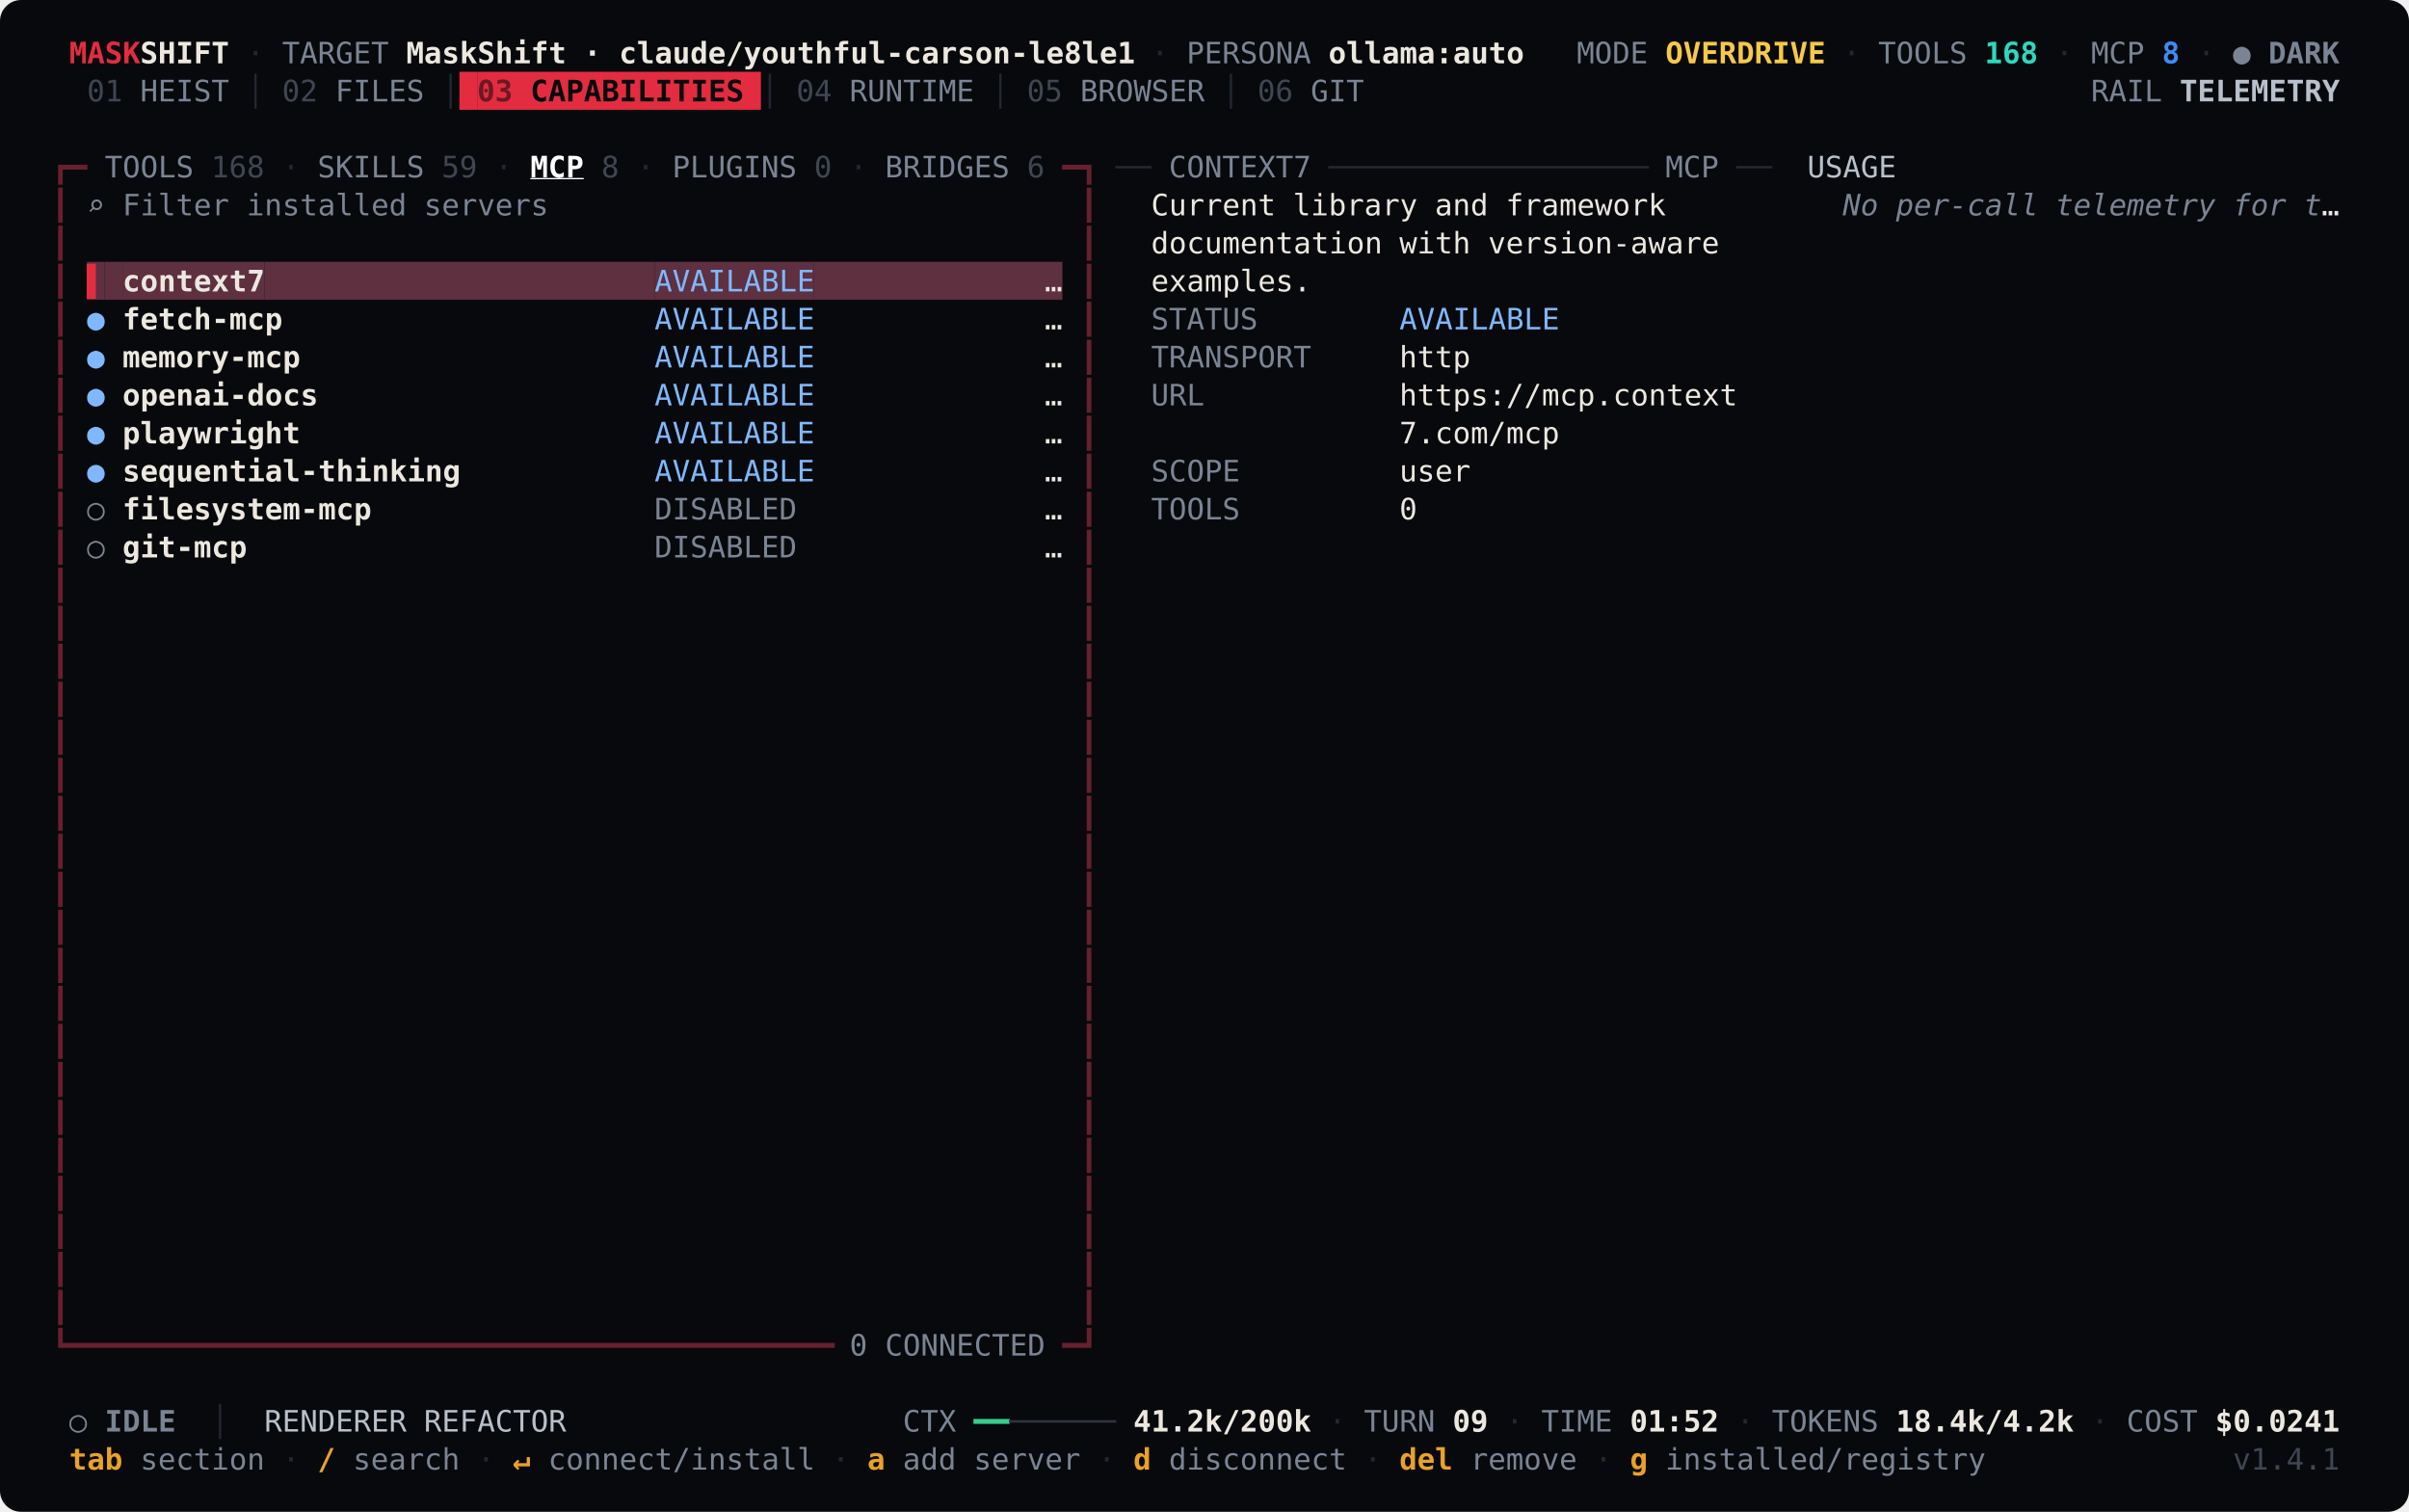
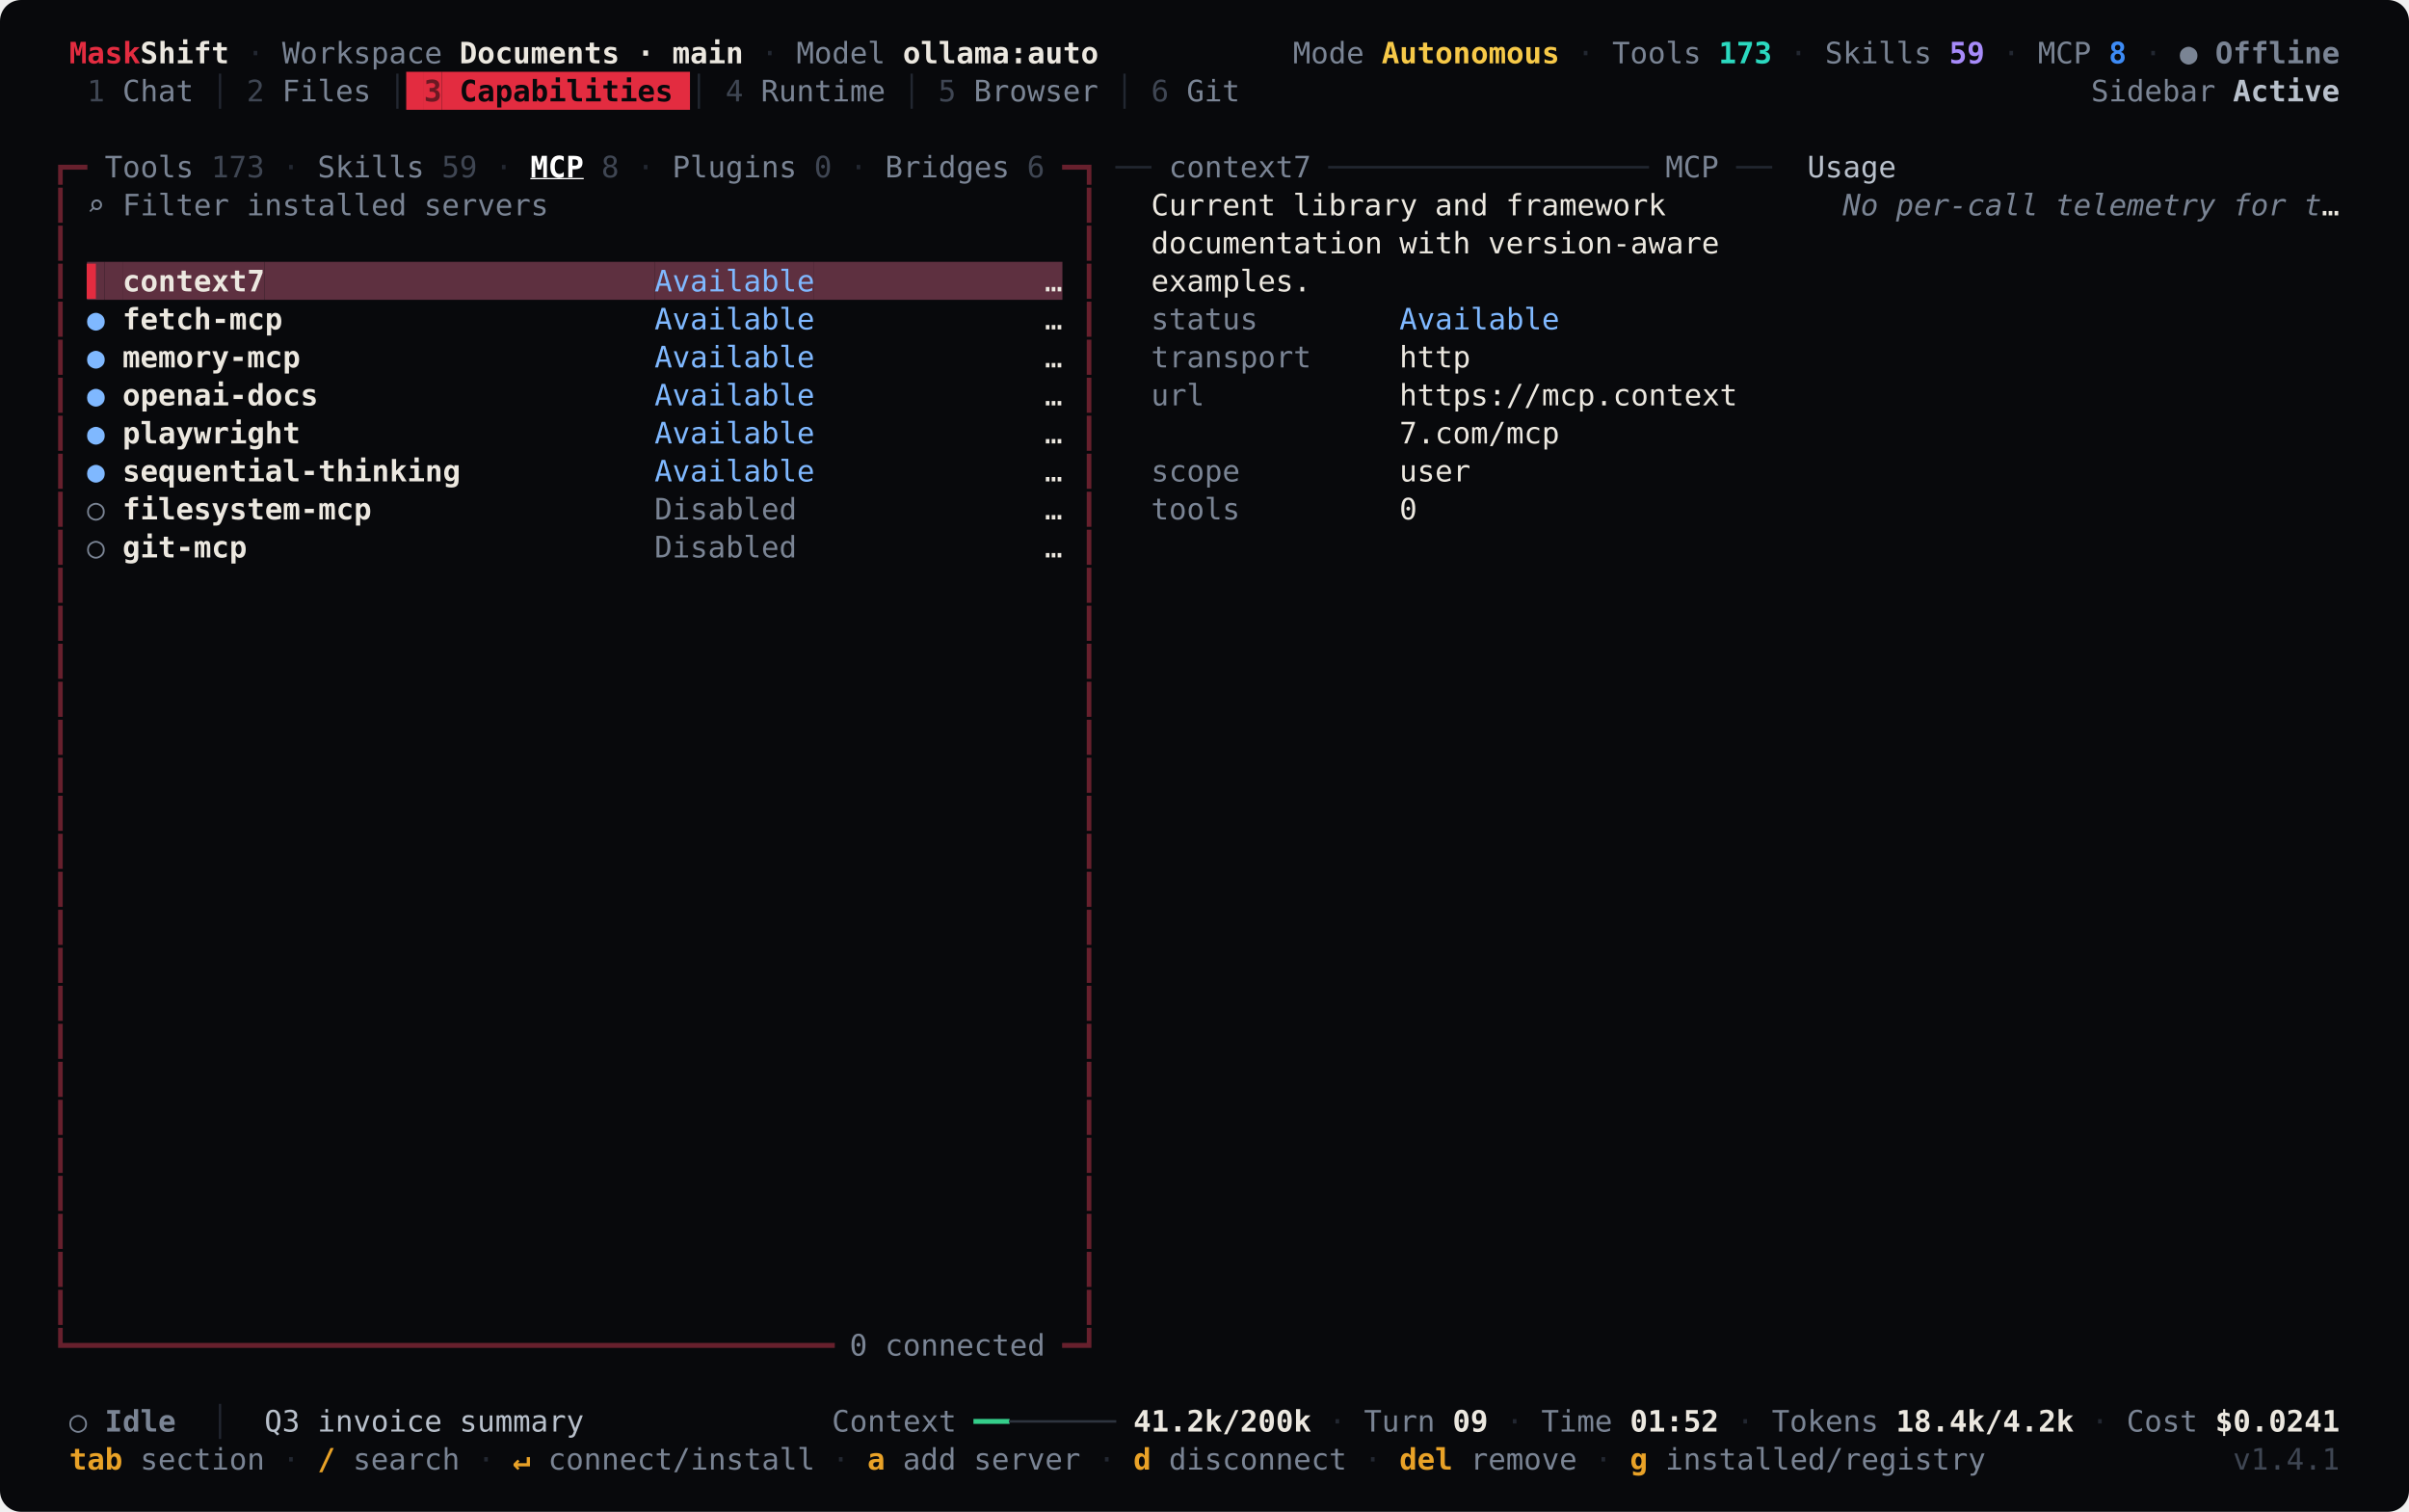
- <svg xmlns="http://www.w3.org/2000/svg" width="1141" height="716" viewBox="0 0 1141 716" role="img" aria-label="MaskShift — 03 CAPABILITIES">
+ <svg xmlns="http://www.w3.org/2000/svg" width="1141" height="716" viewBox="0 0 1141 716" role="img" aria-label="MaskShift — Capabilities">
  <rect width="100%" height="100%" rx="10" fill="#08090C" />
  <g font-family="SFMono-Regular, Menlo, Consolas, DejaVu Sans Mono, monospace" font-size="14" xml:space="preserve">
-     <text x="32.80" y="30.00" fill="#e32c40" textLength="33.60" lengthAdjust="spacingAndGlyphs" font-weight="700">MASK</text>
-     <text x="66.40" y="30.00" fill="#ece8e0" textLength="42.00" lengthAdjust="spacingAndGlyphs" font-weight="700">SHIFT</text>
+     <text x="32.80" y="30.00" fill="#e32c40" textLength="33.60" lengthAdjust="spacingAndGlyphs" font-weight="700">Mask</text>
+     <text x="66.40" y="30.00" fill="#ece8e0" textLength="42.00" lengthAdjust="spacingAndGlyphs" font-weight="700">Shift</text>
    <text x="116.80" y="30.00" fill="#222731" textLength="8.40" lengthAdjust="spacingAndGlyphs">·</text>
-     <text x="133.60" y="30.00" fill="#7a8494" textLength="50.40" lengthAdjust="spacingAndGlyphs">TARGET</text>
-     <text x="192.40" y="30.00" fill="#ece8e0" textLength="75.60" lengthAdjust="spacingAndGlyphs" font-weight="700">MaskShift</text>
-     <text x="276.40" y="30.00" fill="#ece8e0" textLength="8.40" lengthAdjust="spacingAndGlyphs" font-weight="700">·</text>
-     <text x="293.20" y="30.00" fill="#ece8e0" textLength="243.60" lengthAdjust="spacingAndGlyphs" font-weight="700">claude/youthful-carson-le8le1</text>
-     <text x="545.20" y="30.00" fill="#222731" textLength="8.40" lengthAdjust="spacingAndGlyphs">·</text>
-     <text x="562.00" y="30.00" fill="#7a8494" textLength="58.80" lengthAdjust="spacingAndGlyphs">PERSONA</text>
-     <text x="629.20" y="30.00" fill="#ece8e0" textLength="92.40" lengthAdjust="spacingAndGlyphs" font-weight="700">ollama:auto</text>
-     <text x="746.80" y="30.00" fill="#7a8494" textLength="33.60" lengthAdjust="spacingAndGlyphs">MODE</text>
-     <text x="788.80" y="30.00" fill="#f7c948" textLength="75.60" lengthAdjust="spacingAndGlyphs" font-weight="700">OVERDRIVE</text>
-     <text x="872.80" y="30.00" fill="#222731" textLength="8.40" lengthAdjust="spacingAndGlyphs">·</text>
-     <text x="889.60" y="30.00" fill="#7a8494" textLength="42.00" lengthAdjust="spacingAndGlyphs">TOOLS</text>
-     <text x="940.00" y="30.00" fill="#2bd9c0" textLength="25.20" lengthAdjust="spacingAndGlyphs" font-weight="700">168</text>
-     <text x="973.60" y="30.00" fill="#222731" textLength="8.40" lengthAdjust="spacingAndGlyphs">·</text>
-     <text x="990.40" y="30.00" fill="#7a8494" textLength="25.20" lengthAdjust="spacingAndGlyphs">MCP</text>
-     <text x="1024.00" y="30.00" fill="#3d8bf5" textLength="8.40" lengthAdjust="spacingAndGlyphs" font-weight="700">8</text>
-     <text x="1040.80" y="30.00" fill="#222731" textLength="8.40" lengthAdjust="spacingAndGlyphs">·</text>
-     <text x="1057.60" y="30.00" fill="#7a8494" textLength="8.40" lengthAdjust="spacingAndGlyphs">●</text>
-     <text x="1074.40" y="30.00" fill="#7a8494" textLength="33.60" lengthAdjust="spacingAndGlyphs" font-weight="700">DARK</text>
-     <text x="41.20" y="48.00" fill="#3f4653" textLength="16.80" lengthAdjust="spacingAndGlyphs">01</text>
-     <text x="66.40" y="48.00" fill="#7a8494" textLength="42.00" lengthAdjust="spacingAndGlyphs">HEIST</text>
-     <text x="116.80" y="48.00" fill="#222731" textLength="8.40" lengthAdjust="spacingAndGlyphs">│</text>
-     <text x="133.60" y="48.00" fill="#3f4653" textLength="16.80" lengthAdjust="spacingAndGlyphs">02</text>
-     <text x="158.80" y="48.00" fill="#7a8494" textLength="42.00" lengthAdjust="spacingAndGlyphs">FILES</text>
-     <text x="209.20" y="48.00" fill="#222731" textLength="8.40" lengthAdjust="spacingAndGlyphs">│</text>
-     <rect x="217.60" y="34.00" width="8.40" height="18" fill="#e32c40" />
-     <rect x="226.00" y="34.00" width="16.80" height="18" fill="#e32c40" />
-     <text x="226.00" y="48.00" fill="#6b1923" textLength="16.80" lengthAdjust="spacingAndGlyphs" font-weight="700">03</text>
-     <rect x="242.80" y="34.00" width="117.60" height="18" fill="#e32c40" />
-     <text x="251.20" y="48.00" fill="#08090c" textLength="100.80" lengthAdjust="spacingAndGlyphs" font-weight="700">CAPABILITIES</text>
-     <text x="360.40" y="48.00" fill="#222731" textLength="8.40" lengthAdjust="spacingAndGlyphs">│</text>
-     <text x="377.20" y="48.00" fill="#3f4653" textLength="16.80" lengthAdjust="spacingAndGlyphs">04</text>
-     <text x="402.40" y="48.00" fill="#7a8494" textLength="58.80" lengthAdjust="spacingAndGlyphs">RUNTIME</text>
-     <text x="469.60" y="48.00" fill="#222731" textLength="8.40" lengthAdjust="spacingAndGlyphs">│</text>
-     <text x="486.40" y="48.00" fill="#3f4653" textLength="16.80" lengthAdjust="spacingAndGlyphs">05</text>
-     <text x="511.60" y="48.00" fill="#7a8494" textLength="58.80" lengthAdjust="spacingAndGlyphs">BROWSER</text>
-     <text x="578.80" y="48.00" fill="#222731" textLength="8.40" lengthAdjust="spacingAndGlyphs">│</text>
-     <text x="595.60" y="48.00" fill="#3f4653" textLength="16.80" lengthAdjust="spacingAndGlyphs">06</text>
-     <text x="620.80" y="48.00" fill="#7a8494" textLength="25.20" lengthAdjust="spacingAndGlyphs">GIT</text>
-     <text x="990.40" y="48.00" fill="#7a8494" textLength="33.60" lengthAdjust="spacingAndGlyphs">RAIL</text>
-     <text x="1032.40" y="48.00" fill="#b8c0cb" textLength="75.60" lengthAdjust="spacingAndGlyphs" font-weight="700">TELEMETRY</text>
+     <text x="133.60" y="30.00" fill="#7a8494" textLength="75.60" lengthAdjust="spacingAndGlyphs">Workspace</text>
+     <text x="217.60" y="30.00" fill="#ece8e0" textLength="75.60" lengthAdjust="spacingAndGlyphs" font-weight="700">Documents</text>
+     <text x="301.60" y="30.00" fill="#ece8e0" textLength="8.40" lengthAdjust="spacingAndGlyphs" font-weight="700">·</text>
+     <text x="318.40" y="30.00" fill="#ece8e0" textLength="33.60" lengthAdjust="spacingAndGlyphs" font-weight="700">main</text>
+     <text x="360.40" y="30.00" fill="#222731" textLength="8.40" lengthAdjust="spacingAndGlyphs">·</text>
+     <text x="377.20" y="30.00" fill="#7a8494" textLength="42.00" lengthAdjust="spacingAndGlyphs">Model</text>
+     <text x="427.60" y="30.00" fill="#ece8e0" textLength="92.40" lengthAdjust="spacingAndGlyphs" font-weight="700">ollama:auto</text>
+     <text x="612.40" y="30.00" fill="#7a8494" textLength="33.60" lengthAdjust="spacingAndGlyphs">Mode</text>
+     <text x="654.40" y="30.00" fill="#f7c948" textLength="84.00" lengthAdjust="spacingAndGlyphs" font-weight="700">Autonomous</text>
+     <text x="746.80" y="30.00" fill="#222731" textLength="8.40" lengthAdjust="spacingAndGlyphs">·</text>
+     <text x="763.60" y="30.00" fill="#7a8494" textLength="42.00" lengthAdjust="spacingAndGlyphs">Tools</text>
+     <text x="814.00" y="30.00" fill="#2bd9c0" textLength="25.20" lengthAdjust="spacingAndGlyphs" font-weight="700">173</text>
+     <text x="847.60" y="30.00" fill="#222731" textLength="8.40" lengthAdjust="spacingAndGlyphs">·</text>
+     <text x="864.40" y="30.00" fill="#7a8494" textLength="50.40" lengthAdjust="spacingAndGlyphs">Skills</text>
+     <text x="923.20" y="30.00" fill="#a78bfa" textLength="16.80" lengthAdjust="spacingAndGlyphs" font-weight="700">59</text>
+     <text x="948.40" y="30.00" fill="#222731" textLength="8.40" lengthAdjust="spacingAndGlyphs">·</text>
+     <text x="965.20" y="30.00" fill="#7a8494" textLength="25.20" lengthAdjust="spacingAndGlyphs">MCP</text>
+     <text x="998.80" y="30.00" fill="#3d8bf5" textLength="8.40" lengthAdjust="spacingAndGlyphs" font-weight="700">8</text>
+     <text x="1015.60" y="30.00" fill="#222731" textLength="8.40" lengthAdjust="spacingAndGlyphs">·</text>
+     <text x="1032.40" y="30.00" fill="#7a8494" textLength="8.40" lengthAdjust="spacingAndGlyphs">●</text>
+     <text x="1049.20" y="30.00" fill="#7a8494" textLength="58.80" lengthAdjust="spacingAndGlyphs" font-weight="700">Offline</text>
+     <text x="41.20" y="48.00" fill="#3f4653" textLength="8.40" lengthAdjust="spacingAndGlyphs">1</text>
+     <text x="58.00" y="48.00" fill="#7a8494" textLength="33.60" lengthAdjust="spacingAndGlyphs">Chat</text>
+     <text x="100.00" y="48.00" fill="#222731" textLength="8.40" lengthAdjust="spacingAndGlyphs">│</text>
+     <text x="116.80" y="48.00" fill="#3f4653" textLength="8.40" lengthAdjust="spacingAndGlyphs">2</text>
+     <text x="133.60" y="48.00" fill="#7a8494" textLength="42.00" lengthAdjust="spacingAndGlyphs">Files</text>
+     <text x="184.00" y="48.00" fill="#222731" textLength="8.40" lengthAdjust="spacingAndGlyphs">│</text>
+     <rect x="192.40" y="34.00" width="8.40" height="18" fill="#e32c40" />
+     <rect x="200.80" y="34.00" width="8.40" height="18" fill="#e32c40" />
+     <text x="200.80" y="48.00" fill="#6b1923" textLength="8.40" lengthAdjust="spacingAndGlyphs" font-weight="700">3</text>
+     <rect x="209.20" y="34.00" width="117.60" height="18" fill="#e32c40" />
+     <text x="217.60" y="48.00" fill="#08090c" textLength="100.80" lengthAdjust="spacingAndGlyphs" font-weight="700">Capabilities</text>
+     <text x="326.80" y="48.00" fill="#222731" textLength="8.40" lengthAdjust="spacingAndGlyphs">│</text>
+     <text x="343.60" y="48.00" fill="#3f4653" textLength="8.40" lengthAdjust="spacingAndGlyphs">4</text>
+     <text x="360.40" y="48.00" fill="#7a8494" textLength="58.80" lengthAdjust="spacingAndGlyphs">Runtime</text>
+     <text x="427.60" y="48.00" fill="#222731" textLength="8.40" lengthAdjust="spacingAndGlyphs">│</text>
+     <text x="444.40" y="48.00" fill="#3f4653" textLength="8.40" lengthAdjust="spacingAndGlyphs">5</text>
+     <text x="461.20" y="48.00" fill="#7a8494" textLength="58.80" lengthAdjust="spacingAndGlyphs">Browser</text>
+     <text x="528.40" y="48.00" fill="#222731" textLength="8.40" lengthAdjust="spacingAndGlyphs">│</text>
+     <text x="545.20" y="48.00" fill="#3f4653" textLength="8.40" lengthAdjust="spacingAndGlyphs">6</text>
+     <text x="562.00" y="48.00" fill="#7a8494" textLength="25.20" lengthAdjust="spacingAndGlyphs">Git</text>
+     <text x="990.40" y="48.00" fill="#7a8494" textLength="58.80" lengthAdjust="spacingAndGlyphs">Sidebar</text>
+     <text x="1057.60" y="48.00" fill="#b8c0cb" textLength="50.40" lengthAdjust="spacingAndGlyphs" font-weight="700">Active</text>
    <text x="24.40" y="84.00" fill="#67202d" textLength="16.80" lengthAdjust="spacingAndGlyphs">┏━</text>
-     <text x="49.60" y="84.00" fill="#7a8494" textLength="42.00" lengthAdjust="spacingAndGlyphs">TOOLS</text>
-     <text x="100.00" y="84.00" fill="#3f4653" textLength="25.20" lengthAdjust="spacingAndGlyphs">168</text>
+     <text x="49.60" y="84.00" fill="#7a8494" textLength="42.00" lengthAdjust="spacingAndGlyphs">Tools</text>
+     <text x="100.00" y="84.00" fill="#3f4653" textLength="25.20" lengthAdjust="spacingAndGlyphs">173</text>
    <text x="133.60" y="84.00" fill="#222731" textLength="8.40" lengthAdjust="spacingAndGlyphs">·</text>
-     <text x="150.40" y="84.00" fill="#7a8494" textLength="50.40" lengthAdjust="spacingAndGlyphs">SKILLS</text>
+     <text x="150.40" y="84.00" fill="#7a8494" textLength="50.40" lengthAdjust="spacingAndGlyphs">Skills</text>
    <text x="209.20" y="84.00" fill="#3f4653" textLength="16.80" lengthAdjust="spacingAndGlyphs">59</text>
    <text x="234.40" y="84.00" fill="#222731" textLength="8.40" lengthAdjust="spacingAndGlyphs">·</text>
    <text x="251.20" y="84.00" fill="#ffffff" textLength="25.20" lengthAdjust="spacingAndGlyphs" font-weight="700" text-decoration="underline">MCP</text>
    <text x="284.80" y="84.00" fill="#3f4653" textLength="8.40" lengthAdjust="spacingAndGlyphs">8</text>
    <text x="301.60" y="84.00" fill="#222731" textLength="8.40" lengthAdjust="spacingAndGlyphs">·</text>
-     <text x="318.40" y="84.00" fill="#7a8494" textLength="58.80" lengthAdjust="spacingAndGlyphs">PLUGINS</text>
+     <text x="318.40" y="84.00" fill="#7a8494" textLength="58.80" lengthAdjust="spacingAndGlyphs">Plugins</text>
    <text x="385.60" y="84.00" fill="#3f4653" textLength="8.40" lengthAdjust="spacingAndGlyphs">0</text>
    <text x="402.40" y="84.00" fill="#222731" textLength="8.40" lengthAdjust="spacingAndGlyphs">·</text>
-     <text x="419.20" y="84.00" fill="#7a8494" textLength="58.80" lengthAdjust="spacingAndGlyphs">BRIDGES</text>
+     <text x="419.20" y="84.00" fill="#7a8494" textLength="58.80" lengthAdjust="spacingAndGlyphs">Bridges</text>
    <text x="486.40" y="84.00" fill="#3f4653" textLength="8.40" lengthAdjust="spacingAndGlyphs">6</text>
    <text x="503.20" y="84.00" fill="#67202d" textLength="16.80" lengthAdjust="spacingAndGlyphs">━┓</text>
    <text x="528.40" y="84.00" fill="#222731" textLength="16.80" lengthAdjust="spacingAndGlyphs">──</text>
-     <text x="553.60" y="84.00" fill="#7a8494" textLength="67.20" lengthAdjust="spacingAndGlyphs">CONTEXT7</text>
+     <text x="553.60" y="84.00" fill="#7a8494" textLength="67.20" lengthAdjust="spacingAndGlyphs">context7</text>
    <text x="629.20" y="84.00" fill="#222731" textLength="151.20" lengthAdjust="spacingAndGlyphs">──────────────────</text>
    <text x="788.80" y="84.00" fill="#7a8494" textLength="25.20" lengthAdjust="spacingAndGlyphs">MCP</text>
    <text x="822.40" y="84.00" fill="#222731" textLength="16.80" lengthAdjust="spacingAndGlyphs">──</text>
-     <text x="856.00" y="84.00" fill="#b8c0cb" textLength="42.00" lengthAdjust="spacingAndGlyphs">USAGE</text>
+     <text x="856.00" y="84.00" fill="#b8c0cb" textLength="42.00" lengthAdjust="spacingAndGlyphs">Usage</text>
    <text x="24.40" y="102.00" fill="#67202d" textLength="8.40" lengthAdjust="spacingAndGlyphs">┃</text>
    <text x="41.20" y="102.00" fill="#7a8494" textLength="8.40" lengthAdjust="spacingAndGlyphs">⌕</text>
    <text x="58.00" y="102.00" fill="#7a8494" textLength="50.40" lengthAdjust="spacingAndGlyphs">Filter</text>
    <text x="116.80" y="102.00" fill="#7a8494" textLength="75.60" lengthAdjust="spacingAndGlyphs">installed</text>
    <text x="200.80" y="102.00" fill="#7a8494" textLength="58.80" lengthAdjust="spacingAndGlyphs">servers</text>
    <text x="511.60" y="102.00" fill="#67202d" textLength="8.40" lengthAdjust="spacingAndGlyphs">┃</text>
    <text x="545.20" y="102.00" fill="#ece8e0" textLength="58.80" lengthAdjust="spacingAndGlyphs">Current</text>
    <text x="612.40" y="102.00" fill="#ece8e0" textLength="58.80" lengthAdjust="spacingAndGlyphs">library</text>
    <text x="679.60" y="102.00" fill="#ece8e0" textLength="25.20" lengthAdjust="spacingAndGlyphs">and</text>
    <text x="713.20" y="102.00" fill="#ece8e0" textLength="75.60" lengthAdjust="spacingAndGlyphs">framework</text>
    <text x="872.80" y="102.00" fill="#7a8494" textLength="16.80" lengthAdjust="spacingAndGlyphs" font-style="italic">No</text>
    <text x="898.00" y="102.00" fill="#7a8494" textLength="67.20" lengthAdjust="spacingAndGlyphs" font-style="italic">per-call</text>
    <text x="973.60" y="102.00" fill="#7a8494" textLength="75.60" lengthAdjust="spacingAndGlyphs" font-style="italic">telemetry</text>
    <text x="1057.60" y="102.00" fill="#7a8494" textLength="25.20" lengthAdjust="spacingAndGlyphs" font-style="italic">for</text>
    <text x="1091.20" y="102.00" fill="#7a8494" textLength="8.40" lengthAdjust="spacingAndGlyphs" font-style="italic">t</text>
    <text x="1099.60" y="102.00" fill="#ECE8E0" textLength="8.40" lengthAdjust="spacingAndGlyphs">…</text>
    <text x="24.40" y="120.00" fill="#67202d" textLength="8.40" lengthAdjust="spacingAndGlyphs">┃</text>
    <text x="511.60" y="120.00" fill="#67202d" textLength="8.40" lengthAdjust="spacingAndGlyphs">┃</text>
    <text x="545.20" y="120.00" fill="#ece8e0" textLength="109.20" lengthAdjust="spacingAndGlyphs">documentation</text>
    <text x="662.80" y="120.00" fill="#ece8e0" textLength="33.60" lengthAdjust="spacingAndGlyphs">with</text>
    <text x="704.80" y="120.00" fill="#ece8e0" textLength="109.20" lengthAdjust="spacingAndGlyphs">version-aware</text>
    <text x="24.40" y="138.00" fill="#67202d" textLength="8.40" lengthAdjust="spacingAndGlyphs">┃</text>
    <rect x="41.20" y="124.00" width="8.40" height="18" fill="#5e3040" />
    <text x="41.20" y="138.00" fill="#e32c40" textLength="8.40" lengthAdjust="spacingAndGlyphs">▌</text>
    <rect x="49.60" y="124.00" width="8.40" height="18" fill="#5e3040" />
    <rect x="58.00" y="124.00" width="67.20" height="18" fill="#5e3040" />
    <text x="58.00" y="138.00" fill="#ece8e0" textLength="67.20" lengthAdjust="spacingAndGlyphs" font-weight="700">context7</text>
    <rect x="125.20" y="124.00" width="184.80" height="18" fill="#5e3040" />
    <rect x="310.00" y="124.00" width="75.60" height="18" fill="#5e3040" />
-     <text x="310.00" y="138.00" fill="#7fb8ff" textLength="75.60" lengthAdjust="spacingAndGlyphs">AVAILABLE</text>
+     <text x="310.00" y="138.00" fill="#7fb8ff" textLength="75.60" lengthAdjust="spacingAndGlyphs">Available</text>
    <rect x="385.60" y="124.00" width="117.60" height="18" fill="#5e3040" />
    <text x="494.80" y="138.00" fill="#ECE8E0" textLength="8.40" lengthAdjust="spacingAndGlyphs">…</text>
    <text x="511.60" y="138.00" fill="#67202d" textLength="8.40" lengthAdjust="spacingAndGlyphs">┃</text>
    <text x="545.20" y="138.00" fill="#ece8e0" textLength="75.60" lengthAdjust="spacingAndGlyphs">examples.</text>
    <text x="24.40" y="156.00" fill="#67202d" textLength="8.40" lengthAdjust="spacingAndGlyphs">┃</text>
    <text x="41.20" y="156.00" fill="#7fb8ff" textLength="8.40" lengthAdjust="spacingAndGlyphs">●</text>
    <text x="58.00" y="156.00" fill="#ece8e0" textLength="75.60" lengthAdjust="spacingAndGlyphs" font-weight="700">fetch-mcp</text>
-     <text x="310.00" y="156.00" fill="#7fb8ff" textLength="75.60" lengthAdjust="spacingAndGlyphs">AVAILABLE</text>
+     <text x="310.00" y="156.00" fill="#7fb8ff" textLength="75.60" lengthAdjust="spacingAndGlyphs">Available</text>
    <text x="494.80" y="156.00" fill="#ECE8E0" textLength="8.40" lengthAdjust="spacingAndGlyphs">…</text>
    <text x="511.60" y="156.00" fill="#67202d" textLength="8.40" lengthAdjust="spacingAndGlyphs">┃</text>
-     <text x="545.20" y="156.00" fill="#7a8494" textLength="50.40" lengthAdjust="spacingAndGlyphs">STATUS</text>
-     <text x="662.80" y="156.00" fill="#7fb8ff" textLength="75.60" lengthAdjust="spacingAndGlyphs">AVAILABLE</text>
+     <text x="545.20" y="156.00" fill="#7a8494" textLength="50.40" lengthAdjust="spacingAndGlyphs">status</text>
+     <text x="662.80" y="156.00" fill="#7fb8ff" textLength="75.60" lengthAdjust="spacingAndGlyphs">Available</text>
    <text x="24.40" y="174.00" fill="#67202d" textLength="8.40" lengthAdjust="spacingAndGlyphs">┃</text>
    <text x="41.20" y="174.00" fill="#7fb8ff" textLength="8.40" lengthAdjust="spacingAndGlyphs">●</text>
    <text x="58.00" y="174.00" fill="#ece8e0" textLength="84.00" lengthAdjust="spacingAndGlyphs" font-weight="700">memory-mcp</text>
-     <text x="310.00" y="174.00" fill="#7fb8ff" textLength="75.60" lengthAdjust="spacingAndGlyphs">AVAILABLE</text>
+     <text x="310.00" y="174.00" fill="#7fb8ff" textLength="75.60" lengthAdjust="spacingAndGlyphs">Available</text>
    <text x="494.80" y="174.00" fill="#ECE8E0" textLength="8.40" lengthAdjust="spacingAndGlyphs">…</text>
    <text x="511.60" y="174.00" fill="#67202d" textLength="8.40" lengthAdjust="spacingAndGlyphs">┃</text>
-     <text x="545.20" y="174.00" fill="#7a8494" textLength="75.60" lengthAdjust="spacingAndGlyphs">TRANSPORT</text>
+     <text x="545.20" y="174.00" fill="#7a8494" textLength="75.60" lengthAdjust="spacingAndGlyphs">transport</text>
    <text x="662.80" y="174.00" fill="#ece8e0" textLength="33.60" lengthAdjust="spacingAndGlyphs">http</text>
    <text x="24.40" y="192.00" fill="#67202d" textLength="8.40" lengthAdjust="spacingAndGlyphs">┃</text>
    <text x="41.20" y="192.00" fill="#7fb8ff" textLength="8.40" lengthAdjust="spacingAndGlyphs">●</text>
    <text x="58.00" y="192.00" fill="#ece8e0" textLength="92.40" lengthAdjust="spacingAndGlyphs" font-weight="700">openai-docs</text>
-     <text x="310.00" y="192.00" fill="#7fb8ff" textLength="75.60" lengthAdjust="spacingAndGlyphs">AVAILABLE</text>
+     <text x="310.00" y="192.00" fill="#7fb8ff" textLength="75.60" lengthAdjust="spacingAndGlyphs">Available</text>
    <text x="494.80" y="192.00" fill="#ECE8E0" textLength="8.40" lengthAdjust="spacingAndGlyphs">…</text>
    <text x="511.60" y="192.00" fill="#67202d" textLength="8.40" lengthAdjust="spacingAndGlyphs">┃</text>
-     <text x="545.20" y="192.00" fill="#7a8494" textLength="25.20" lengthAdjust="spacingAndGlyphs">URL</text>
+     <text x="545.20" y="192.00" fill="#7a8494" textLength="25.20" lengthAdjust="spacingAndGlyphs">url</text>
    <text x="662.80" y="192.00" fill="#ece8e0" textLength="159.60" lengthAdjust="spacingAndGlyphs">https://mcp.context</text>
    <text x="24.40" y="210.00" fill="#67202d" textLength="8.40" lengthAdjust="spacingAndGlyphs">┃</text>
    <text x="41.20" y="210.00" fill="#7fb8ff" textLength="8.40" lengthAdjust="spacingAndGlyphs">●</text>
    <text x="58.00" y="210.00" fill="#ece8e0" textLength="84.00" lengthAdjust="spacingAndGlyphs" font-weight="700">playwright</text>
-     <text x="310.00" y="210.00" fill="#7fb8ff" textLength="75.60" lengthAdjust="spacingAndGlyphs">AVAILABLE</text>
+     <text x="310.00" y="210.00" fill="#7fb8ff" textLength="75.60" lengthAdjust="spacingAndGlyphs">Available</text>
    <text x="494.80" y="210.00" fill="#ECE8E0" textLength="8.40" lengthAdjust="spacingAndGlyphs">…</text>
    <text x="511.60" y="210.00" fill="#67202d" textLength="8.40" lengthAdjust="spacingAndGlyphs">┃</text>
    <text x="662.80" y="210.00" fill="#ece8e0" textLength="75.60" lengthAdjust="spacingAndGlyphs">7.com/mcp</text>
    <text x="24.40" y="228.00" fill="#67202d" textLength="8.40" lengthAdjust="spacingAndGlyphs">┃</text>
    <text x="41.20" y="228.00" fill="#7fb8ff" textLength="8.40" lengthAdjust="spacingAndGlyphs">●</text>
    <text x="58.00" y="228.00" fill="#ece8e0" textLength="159.60" lengthAdjust="spacingAndGlyphs" font-weight="700">sequential-thinking</text>
-     <text x="310.00" y="228.00" fill="#7fb8ff" textLength="75.60" lengthAdjust="spacingAndGlyphs">AVAILABLE</text>
+     <text x="310.00" y="228.00" fill="#7fb8ff" textLength="75.60" lengthAdjust="spacingAndGlyphs">Available</text>
    <text x="494.80" y="228.00" fill="#ECE8E0" textLength="8.40" lengthAdjust="spacingAndGlyphs">…</text>
    <text x="511.60" y="228.00" fill="#67202d" textLength="8.40" lengthAdjust="spacingAndGlyphs">┃</text>
-     <text x="545.20" y="228.00" fill="#7a8494" textLength="42.00" lengthAdjust="spacingAndGlyphs">SCOPE</text>
+     <text x="545.20" y="228.00" fill="#7a8494" textLength="42.00" lengthAdjust="spacingAndGlyphs">scope</text>
    <text x="662.80" y="228.00" fill="#ece8e0" textLength="33.60" lengthAdjust="spacingAndGlyphs">user</text>
    <text x="24.40" y="246.00" fill="#67202d" textLength="8.40" lengthAdjust="spacingAndGlyphs">┃</text>
    <text x="41.20" y="246.00" fill="#7a8494" textLength="8.40" lengthAdjust="spacingAndGlyphs">○</text>
    <text x="58.00" y="246.00" fill="#ece8e0" textLength="117.60" lengthAdjust="spacingAndGlyphs" font-weight="700">filesystem-mcp</text>
-     <text x="310.00" y="246.00" fill="#7a8494" textLength="67.20" lengthAdjust="spacingAndGlyphs">DISABLED</text>
+     <text x="310.00" y="246.00" fill="#7a8494" textLength="67.20" lengthAdjust="spacingAndGlyphs">Disabled</text>
    <text x="494.80" y="246.00" fill="#ECE8E0" textLength="8.40" lengthAdjust="spacingAndGlyphs">…</text>
    <text x="511.60" y="246.00" fill="#67202d" textLength="8.40" lengthAdjust="spacingAndGlyphs">┃</text>
-     <text x="545.20" y="246.00" fill="#7a8494" textLength="42.00" lengthAdjust="spacingAndGlyphs">TOOLS</text>
+     <text x="545.20" y="246.00" fill="#7a8494" textLength="42.00" lengthAdjust="spacingAndGlyphs">tools</text>
    <text x="662.80" y="246.00" fill="#ece8e0" textLength="8.40" lengthAdjust="spacingAndGlyphs">0</text>
    <text x="24.40" y="264.00" fill="#67202d" textLength="8.40" lengthAdjust="spacingAndGlyphs">┃</text>
    <text x="41.20" y="264.00" fill="#7a8494" textLength="8.40" lengthAdjust="spacingAndGlyphs">○</text>
    <text x="58.00" y="264.00" fill="#ece8e0" textLength="58.80" lengthAdjust="spacingAndGlyphs" font-weight="700">git-mcp</text>
-     <text x="310.00" y="264.00" fill="#7a8494" textLength="67.20" lengthAdjust="spacingAndGlyphs">DISABLED</text>
+     <text x="310.00" y="264.00" fill="#7a8494" textLength="67.20" lengthAdjust="spacingAndGlyphs">Disabled</text>
    <text x="494.80" y="264.00" fill="#ECE8E0" textLength="8.40" lengthAdjust="spacingAndGlyphs">…</text>
    <text x="511.60" y="264.00" fill="#67202d" textLength="8.40" lengthAdjust="spacingAndGlyphs">┃</text>
    <text x="24.40" y="282.00" fill="#67202d" textLength="8.40" lengthAdjust="spacingAndGlyphs">┃</text>
    <text x="511.60" y="282.00" fill="#67202d" textLength="8.40" lengthAdjust="spacingAndGlyphs">┃</text>
    <text x="24.40" y="300.00" fill="#67202d" textLength="8.40" lengthAdjust="spacingAndGlyphs">┃</text>
    <text x="511.60" y="300.00" fill="#67202d" textLength="8.40" lengthAdjust="spacingAndGlyphs">┃</text>
    <text x="24.40" y="318.00" fill="#67202d" textLength="8.40" lengthAdjust="spacingAndGlyphs">┃</text>
    <text x="511.60" y="318.00" fill="#67202d" textLength="8.40" lengthAdjust="spacingAndGlyphs">┃</text>
    <text x="24.40" y="336.00" fill="#67202d" textLength="8.40" lengthAdjust="spacingAndGlyphs">┃</text>
    <text x="511.60" y="336.00" fill="#67202d" textLength="8.40" lengthAdjust="spacingAndGlyphs">┃</text>
    <text x="24.40" y="354.00" fill="#67202d" textLength="8.40" lengthAdjust="spacingAndGlyphs">┃</text>
    <text x="511.60" y="354.00" fill="#67202d" textLength="8.40" lengthAdjust="spacingAndGlyphs">┃</text>
    <text x="24.40" y="372.00" fill="#67202d" textLength="8.40" lengthAdjust="spacingAndGlyphs">┃</text>
    <text x="511.60" y="372.00" fill="#67202d" textLength="8.40" lengthAdjust="spacingAndGlyphs">┃</text>
    <text x="24.40" y="390.00" fill="#67202d" textLength="8.40" lengthAdjust="spacingAndGlyphs">┃</text>
    <text x="511.60" y="390.00" fill="#67202d" textLength="8.40" lengthAdjust="spacingAndGlyphs">┃</text>
    <text x="24.40" y="408.00" fill="#67202d" textLength="8.40" lengthAdjust="spacingAndGlyphs">┃</text>
    <text x="511.60" y="408.00" fill="#67202d" textLength="8.40" lengthAdjust="spacingAndGlyphs">┃</text>
    <text x="24.40" y="426.00" fill="#67202d" textLength="8.40" lengthAdjust="spacingAndGlyphs">┃</text>
    <text x="511.60" y="426.00" fill="#67202d" textLength="8.40" lengthAdjust="spacingAndGlyphs">┃</text>
    <text x="24.40" y="444.00" fill="#67202d" textLength="8.40" lengthAdjust="spacingAndGlyphs">┃</text>
    <text x="511.60" y="444.00" fill="#67202d" textLength="8.40" lengthAdjust="spacingAndGlyphs">┃</text>
    <text x="24.40" y="462.00" fill="#67202d" textLength="8.40" lengthAdjust="spacingAndGlyphs">┃</text>
    <text x="511.60" y="462.00" fill="#67202d" textLength="8.40" lengthAdjust="spacingAndGlyphs">┃</text>
    <text x="24.40" y="480.00" fill="#67202d" textLength="8.40" lengthAdjust="spacingAndGlyphs">┃</text>
    <text x="511.60" y="480.00" fill="#67202d" textLength="8.40" lengthAdjust="spacingAndGlyphs">┃</text>
    <text x="24.40" y="498.00" fill="#67202d" textLength="8.40" lengthAdjust="spacingAndGlyphs">┃</text>
    <text x="511.60" y="498.00" fill="#67202d" textLength="8.40" lengthAdjust="spacingAndGlyphs">┃</text>
    <text x="24.40" y="516.00" fill="#67202d" textLength="8.40" lengthAdjust="spacingAndGlyphs">┃</text>
    <text x="511.60" y="516.00" fill="#67202d" textLength="8.40" lengthAdjust="spacingAndGlyphs">┃</text>
    <text x="24.40" y="534.00" fill="#67202d" textLength="8.40" lengthAdjust="spacingAndGlyphs">┃</text>
    <text x="511.60" y="534.00" fill="#67202d" textLength="8.40" lengthAdjust="spacingAndGlyphs">┃</text>
    <text x="24.40" y="552.00" fill="#67202d" textLength="8.40" lengthAdjust="spacingAndGlyphs">┃</text>
    <text x="511.60" y="552.00" fill="#67202d" textLength="8.40" lengthAdjust="spacingAndGlyphs">┃</text>
    <text x="24.40" y="570.00" fill="#67202d" textLength="8.40" lengthAdjust="spacingAndGlyphs">┃</text>
    <text x="511.60" y="570.00" fill="#67202d" textLength="8.40" lengthAdjust="spacingAndGlyphs">┃</text>
    <text x="24.40" y="588.00" fill="#67202d" textLength="8.40" lengthAdjust="spacingAndGlyphs">┃</text>
    <text x="511.60" y="588.00" fill="#67202d" textLength="8.40" lengthAdjust="spacingAndGlyphs">┃</text>
    <text x="24.40" y="606.00" fill="#67202d" textLength="8.40" lengthAdjust="spacingAndGlyphs">┃</text>
    <text x="511.60" y="606.00" fill="#67202d" textLength="8.40" lengthAdjust="spacingAndGlyphs">┃</text>
    <text x="24.40" y="624.00" fill="#67202d" textLength="8.40" lengthAdjust="spacingAndGlyphs">┃</text>
    <text x="511.60" y="624.00" fill="#67202d" textLength="8.40" lengthAdjust="spacingAndGlyphs">┃</text>
    <text x="24.40" y="642.00" fill="#67202d" textLength="369.60" lengthAdjust="spacingAndGlyphs">┗━━━━━━━━━━━━━━━━━━━━━━━━━━━━━━━━━━━━━━━━━━━</text>
    <text x="402.40" y="642.00" fill="#7a8494" textLength="8.40" lengthAdjust="spacingAndGlyphs">0</text>
-     <text x="419.20" y="642.00" fill="#7a8494" textLength="75.60" lengthAdjust="spacingAndGlyphs">CONNECTED</text>
+     <text x="419.20" y="642.00" fill="#7a8494" textLength="75.60" lengthAdjust="spacingAndGlyphs">connected</text>
    <text x="503.20" y="642.00" fill="#67202d" textLength="16.80" lengthAdjust="spacingAndGlyphs">━┛</text>
    <text x="32.80" y="678.00" fill="#7a8494" textLength="8.40" lengthAdjust="spacingAndGlyphs">○</text>
-     <text x="49.60" y="678.00" fill="#7a8494" textLength="33.60" lengthAdjust="spacingAndGlyphs" font-weight="700">IDLE</text>
+     <text x="49.60" y="678.00" fill="#7a8494" textLength="33.60" lengthAdjust="spacingAndGlyphs" font-weight="700">Idle</text>
    <text x="100.00" y="678.00" fill="#222731" textLength="8.40" lengthAdjust="spacingAndGlyphs">│</text>
-     <text x="125.20" y="678.00" fill="#b8c0cb" textLength="67.20" lengthAdjust="spacingAndGlyphs">RENDERER</text>
-     <text x="200.80" y="678.00" fill="#b8c0cb" textLength="67.20" lengthAdjust="spacingAndGlyphs">REFACTOR</text>
-     <text x="427.60" y="678.00" fill="#7a8494" textLength="25.20" lengthAdjust="spacingAndGlyphs">CTX</text>
+     <text x="125.20" y="678.00" fill="#b8c0cb" textLength="16.80" lengthAdjust="spacingAndGlyphs">Q3</text>
+     <text x="150.40" y="678.00" fill="#b8c0cb" textLength="58.80" lengthAdjust="spacingAndGlyphs">invoice</text>
+     <text x="217.60" y="678.00" fill="#b8c0cb" textLength="58.80" lengthAdjust="spacingAndGlyphs">summary</text>
+     <text x="394.00" y="678.00" fill="#7a8494" textLength="58.80" lengthAdjust="spacingAndGlyphs">Context</text>
    <text x="461.20" y="678.00" fill="#35cf8b" textLength="16.80" lengthAdjust="spacingAndGlyphs">━━</text>
    <text x="478.00" y="678.00" fill="#2e343f" textLength="50.40" lengthAdjust="spacingAndGlyphs">──────</text>
    <text x="536.80" y="678.00" fill="#ece8e0" textLength="84.00" lengthAdjust="spacingAndGlyphs" font-weight="700">41.2k/200k</text>
    <text x="629.20" y="678.00" fill="#222731" textLength="8.40" lengthAdjust="spacingAndGlyphs">·</text>
-     <text x="646.00" y="678.00" fill="#7a8494" textLength="33.60" lengthAdjust="spacingAndGlyphs">TURN</text>
+     <text x="646.00" y="678.00" fill="#7a8494" textLength="33.60" lengthAdjust="spacingAndGlyphs">Turn</text>
    <text x="688.00" y="678.00" fill="#ece8e0" textLength="16.80" lengthAdjust="spacingAndGlyphs" font-weight="700">09</text>
    <text x="713.20" y="678.00" fill="#222731" textLength="8.40" lengthAdjust="spacingAndGlyphs">·</text>
-     <text x="730.00" y="678.00" fill="#7a8494" textLength="33.60" lengthAdjust="spacingAndGlyphs">TIME</text>
+     <text x="730.00" y="678.00" fill="#7a8494" textLength="33.60" lengthAdjust="spacingAndGlyphs">Time</text>
    <text x="772.00" y="678.00" fill="#ece8e0" textLength="42.00" lengthAdjust="spacingAndGlyphs" font-weight="700">01:52</text>
    <text x="822.40" y="678.00" fill="#222731" textLength="8.40" lengthAdjust="spacingAndGlyphs">·</text>
-     <text x="839.20" y="678.00" fill="#7a8494" textLength="50.40" lengthAdjust="spacingAndGlyphs">TOKENS</text>
+     <text x="839.20" y="678.00" fill="#7a8494" textLength="50.40" lengthAdjust="spacingAndGlyphs">Tokens</text>
    <text x="898.00" y="678.00" fill="#ece8e0" textLength="84.00" lengthAdjust="spacingAndGlyphs" font-weight="700">18.4k/4.2k</text>
    <text x="990.40" y="678.00" fill="#222731" textLength="8.40" lengthAdjust="spacingAndGlyphs">·</text>
-     <text x="1007.20" y="678.00" fill="#7a8494" textLength="33.60" lengthAdjust="spacingAndGlyphs">COST</text>
+     <text x="1007.20" y="678.00" fill="#7a8494" textLength="33.60" lengthAdjust="spacingAndGlyphs">Cost</text>
    <text x="1049.20" y="678.00" fill="#ece8e0" textLength="58.80" lengthAdjust="spacingAndGlyphs" font-weight="700">$0.0241</text>
    <text x="32.80" y="696.00" fill="#e9a227" textLength="25.20" lengthAdjust="spacingAndGlyphs" font-weight="700">tab</text>
    <text x="66.40" y="696.00" fill="#7a8494" textLength="58.80" lengthAdjust="spacingAndGlyphs">section</text>
    <text x="133.60" y="696.00" fill="#222731" textLength="8.40" lengthAdjust="spacingAndGlyphs">·</text>
    <text x="150.40" y="696.00" fill="#e9a227" textLength="8.40" lengthAdjust="spacingAndGlyphs" font-weight="700">/</text>
    <text x="167.20" y="696.00" fill="#7a8494" textLength="50.40" lengthAdjust="spacingAndGlyphs">search</text>
    <text x="226.00" y="696.00" fill="#222731" textLength="8.40" lengthAdjust="spacingAndGlyphs">·</text>
    <text x="242.80" y="696.00" fill="#e9a227" textLength="8.40" lengthAdjust="spacingAndGlyphs" font-weight="700">↵</text>
    <text x="259.60" y="696.00" fill="#7a8494" textLength="126.00" lengthAdjust="spacingAndGlyphs">connect/install</text>
    <text x="394.00" y="696.00" fill="#222731" textLength="8.40" lengthAdjust="spacingAndGlyphs">·</text>
    <text x="410.80" y="696.00" fill="#e9a227" textLength="8.40" lengthAdjust="spacingAndGlyphs" font-weight="700">a</text>
    <text x="427.60" y="696.00" fill="#7a8494" textLength="25.20" lengthAdjust="spacingAndGlyphs">add</text>
    <text x="461.20" y="696.00" fill="#7a8494" textLength="50.40" lengthAdjust="spacingAndGlyphs">server</text>
    <text x="520.00" y="696.00" fill="#222731" textLength="8.40" lengthAdjust="spacingAndGlyphs">·</text>
    <text x="536.80" y="696.00" fill="#e9a227" textLength="8.40" lengthAdjust="spacingAndGlyphs" font-weight="700">d</text>
    <text x="553.60" y="696.00" fill="#7a8494" textLength="84.00" lengthAdjust="spacingAndGlyphs">disconnect</text>
    <text x="646.00" y="696.00" fill="#222731" textLength="8.40" lengthAdjust="spacingAndGlyphs">·</text>
    <text x="662.80" y="696.00" fill="#e9a227" textLength="25.20" lengthAdjust="spacingAndGlyphs" font-weight="700">del</text>
    <text x="696.40" y="696.00" fill="#7a8494" textLength="50.40" lengthAdjust="spacingAndGlyphs">remove</text>
    <text x="755.20" y="696.00" fill="#222731" textLength="8.40" lengthAdjust="spacingAndGlyphs">·</text>
    <text x="772.00" y="696.00" fill="#e9a227" textLength="8.40" lengthAdjust="spacingAndGlyphs" font-weight="700">g</text>
    <text x="788.80" y="696.00" fill="#7a8494" textLength="151.20" lengthAdjust="spacingAndGlyphs">installed/registry</text>
    <text x="1057.60" y="696.00" fill="#3f4653" textLength="50.40" lengthAdjust="spacingAndGlyphs">v1.4.1</text>
  </g>
</svg>
